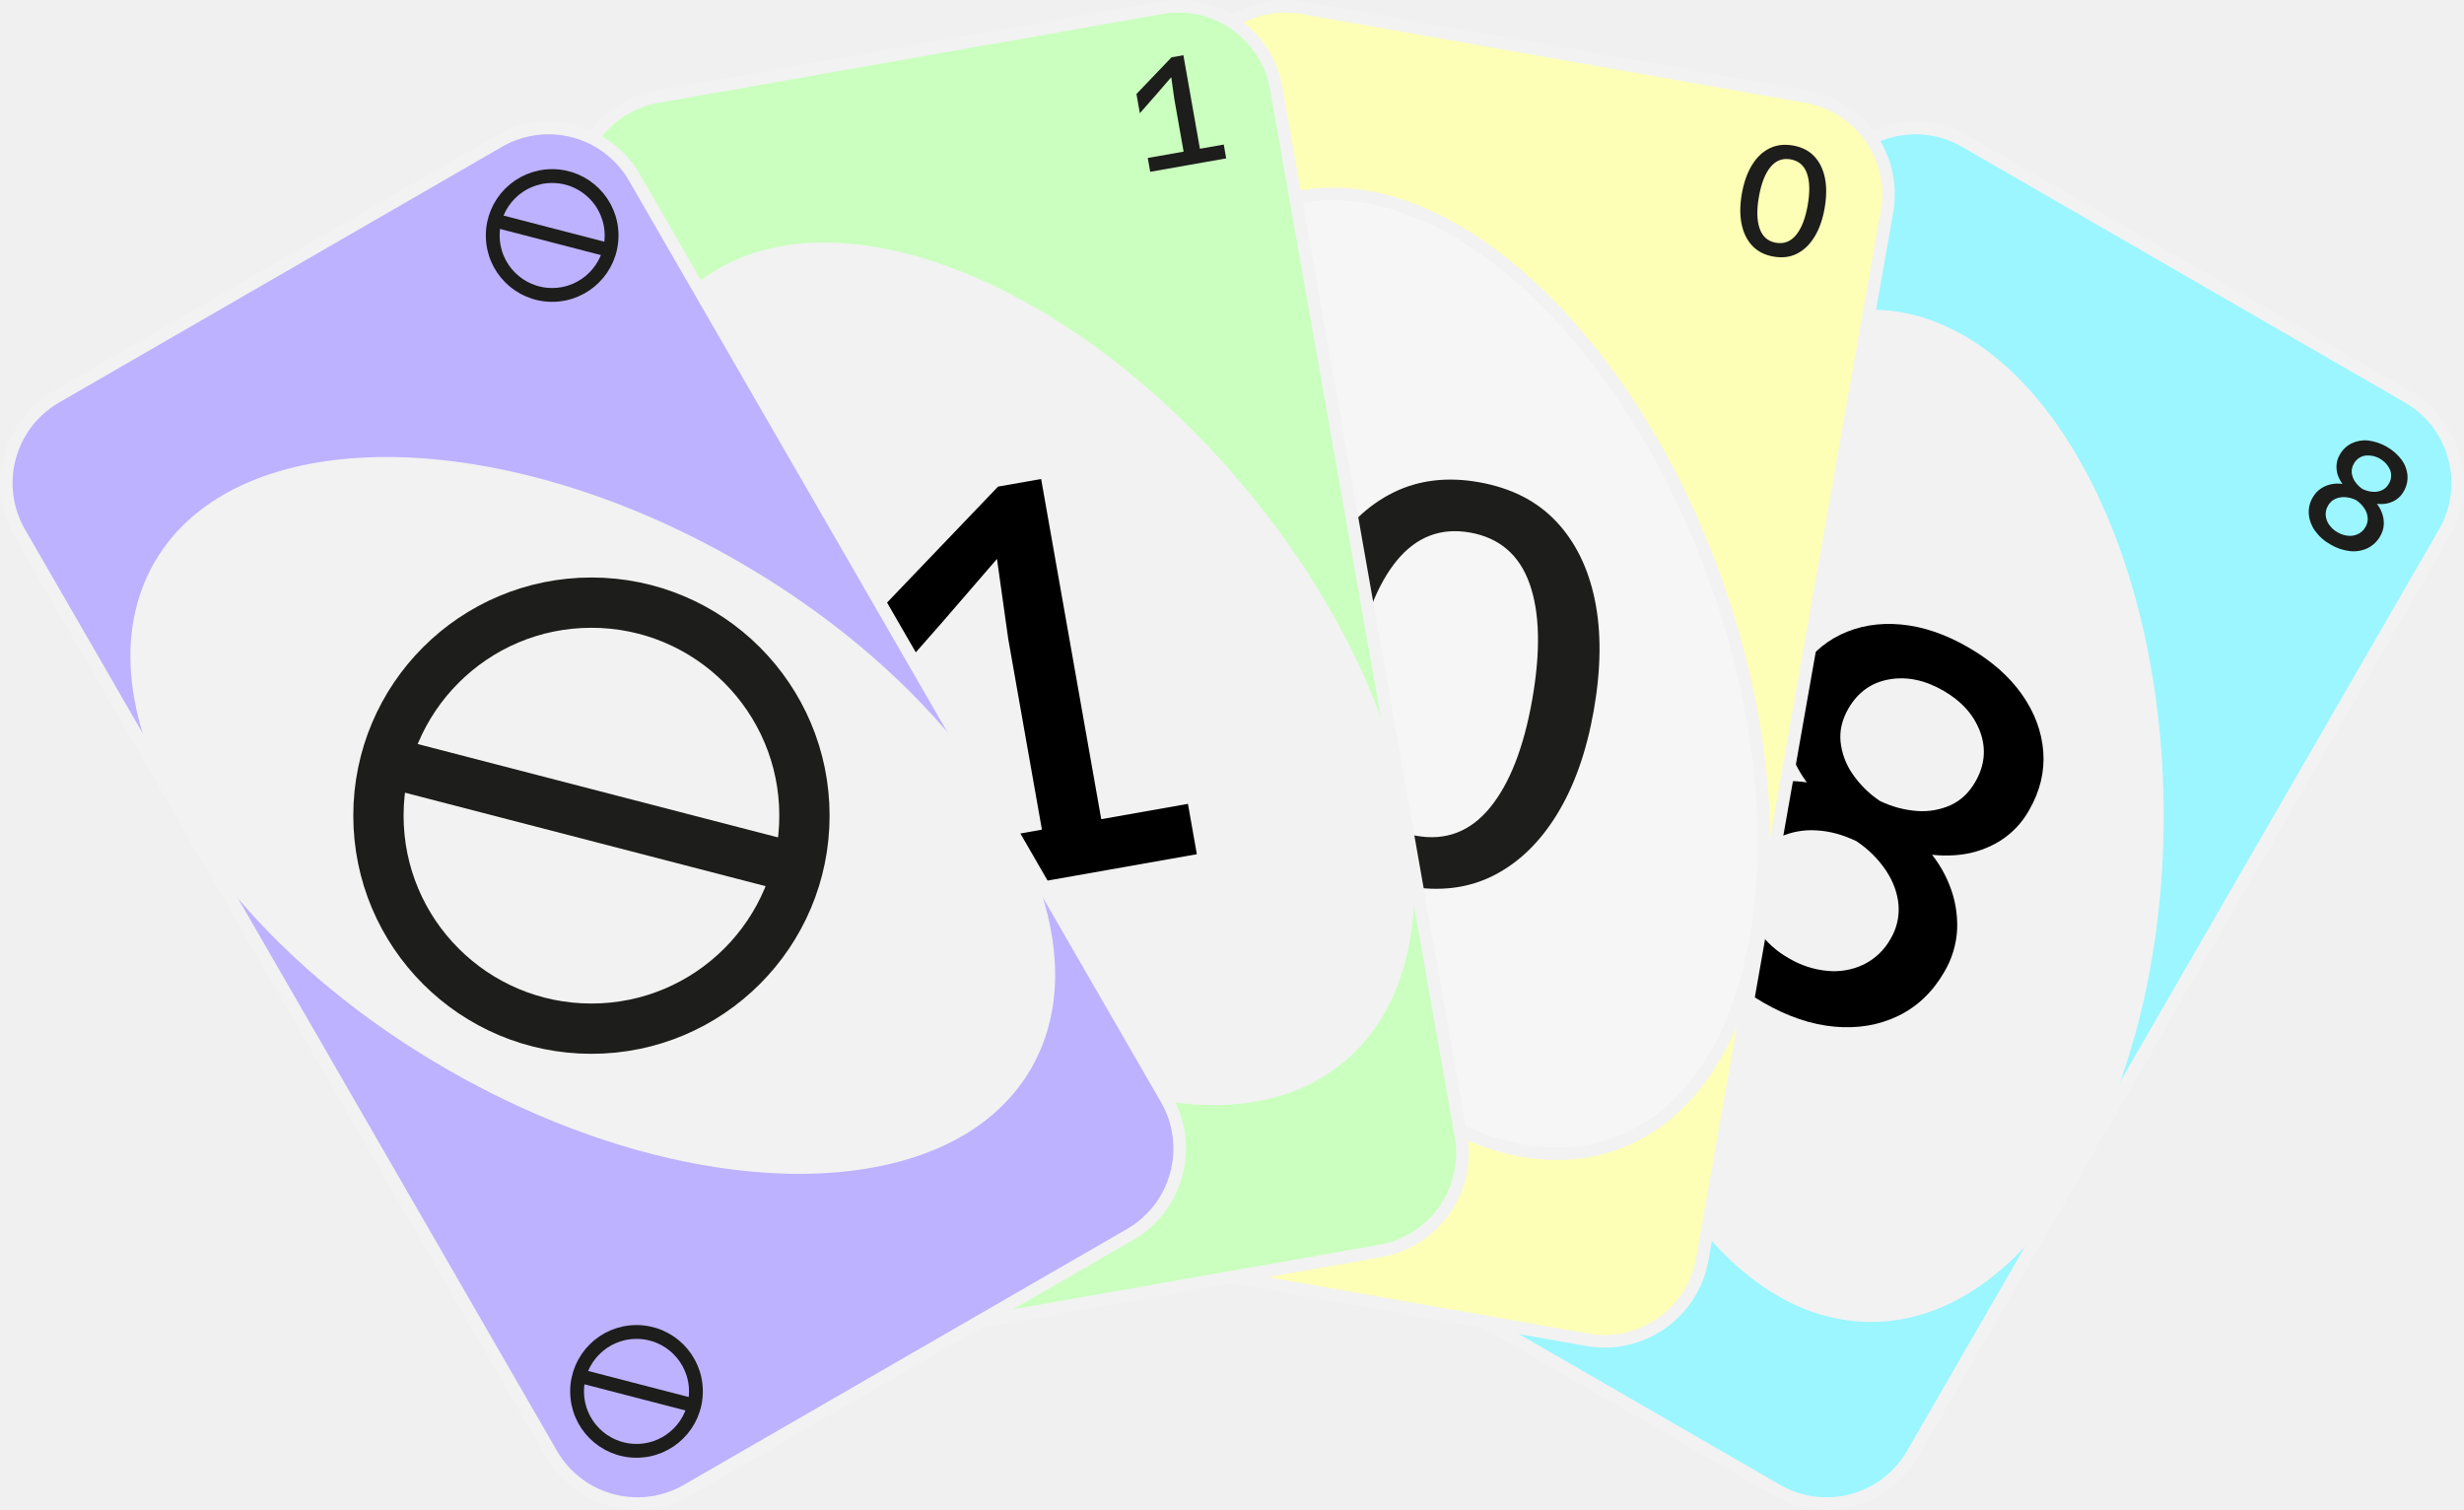
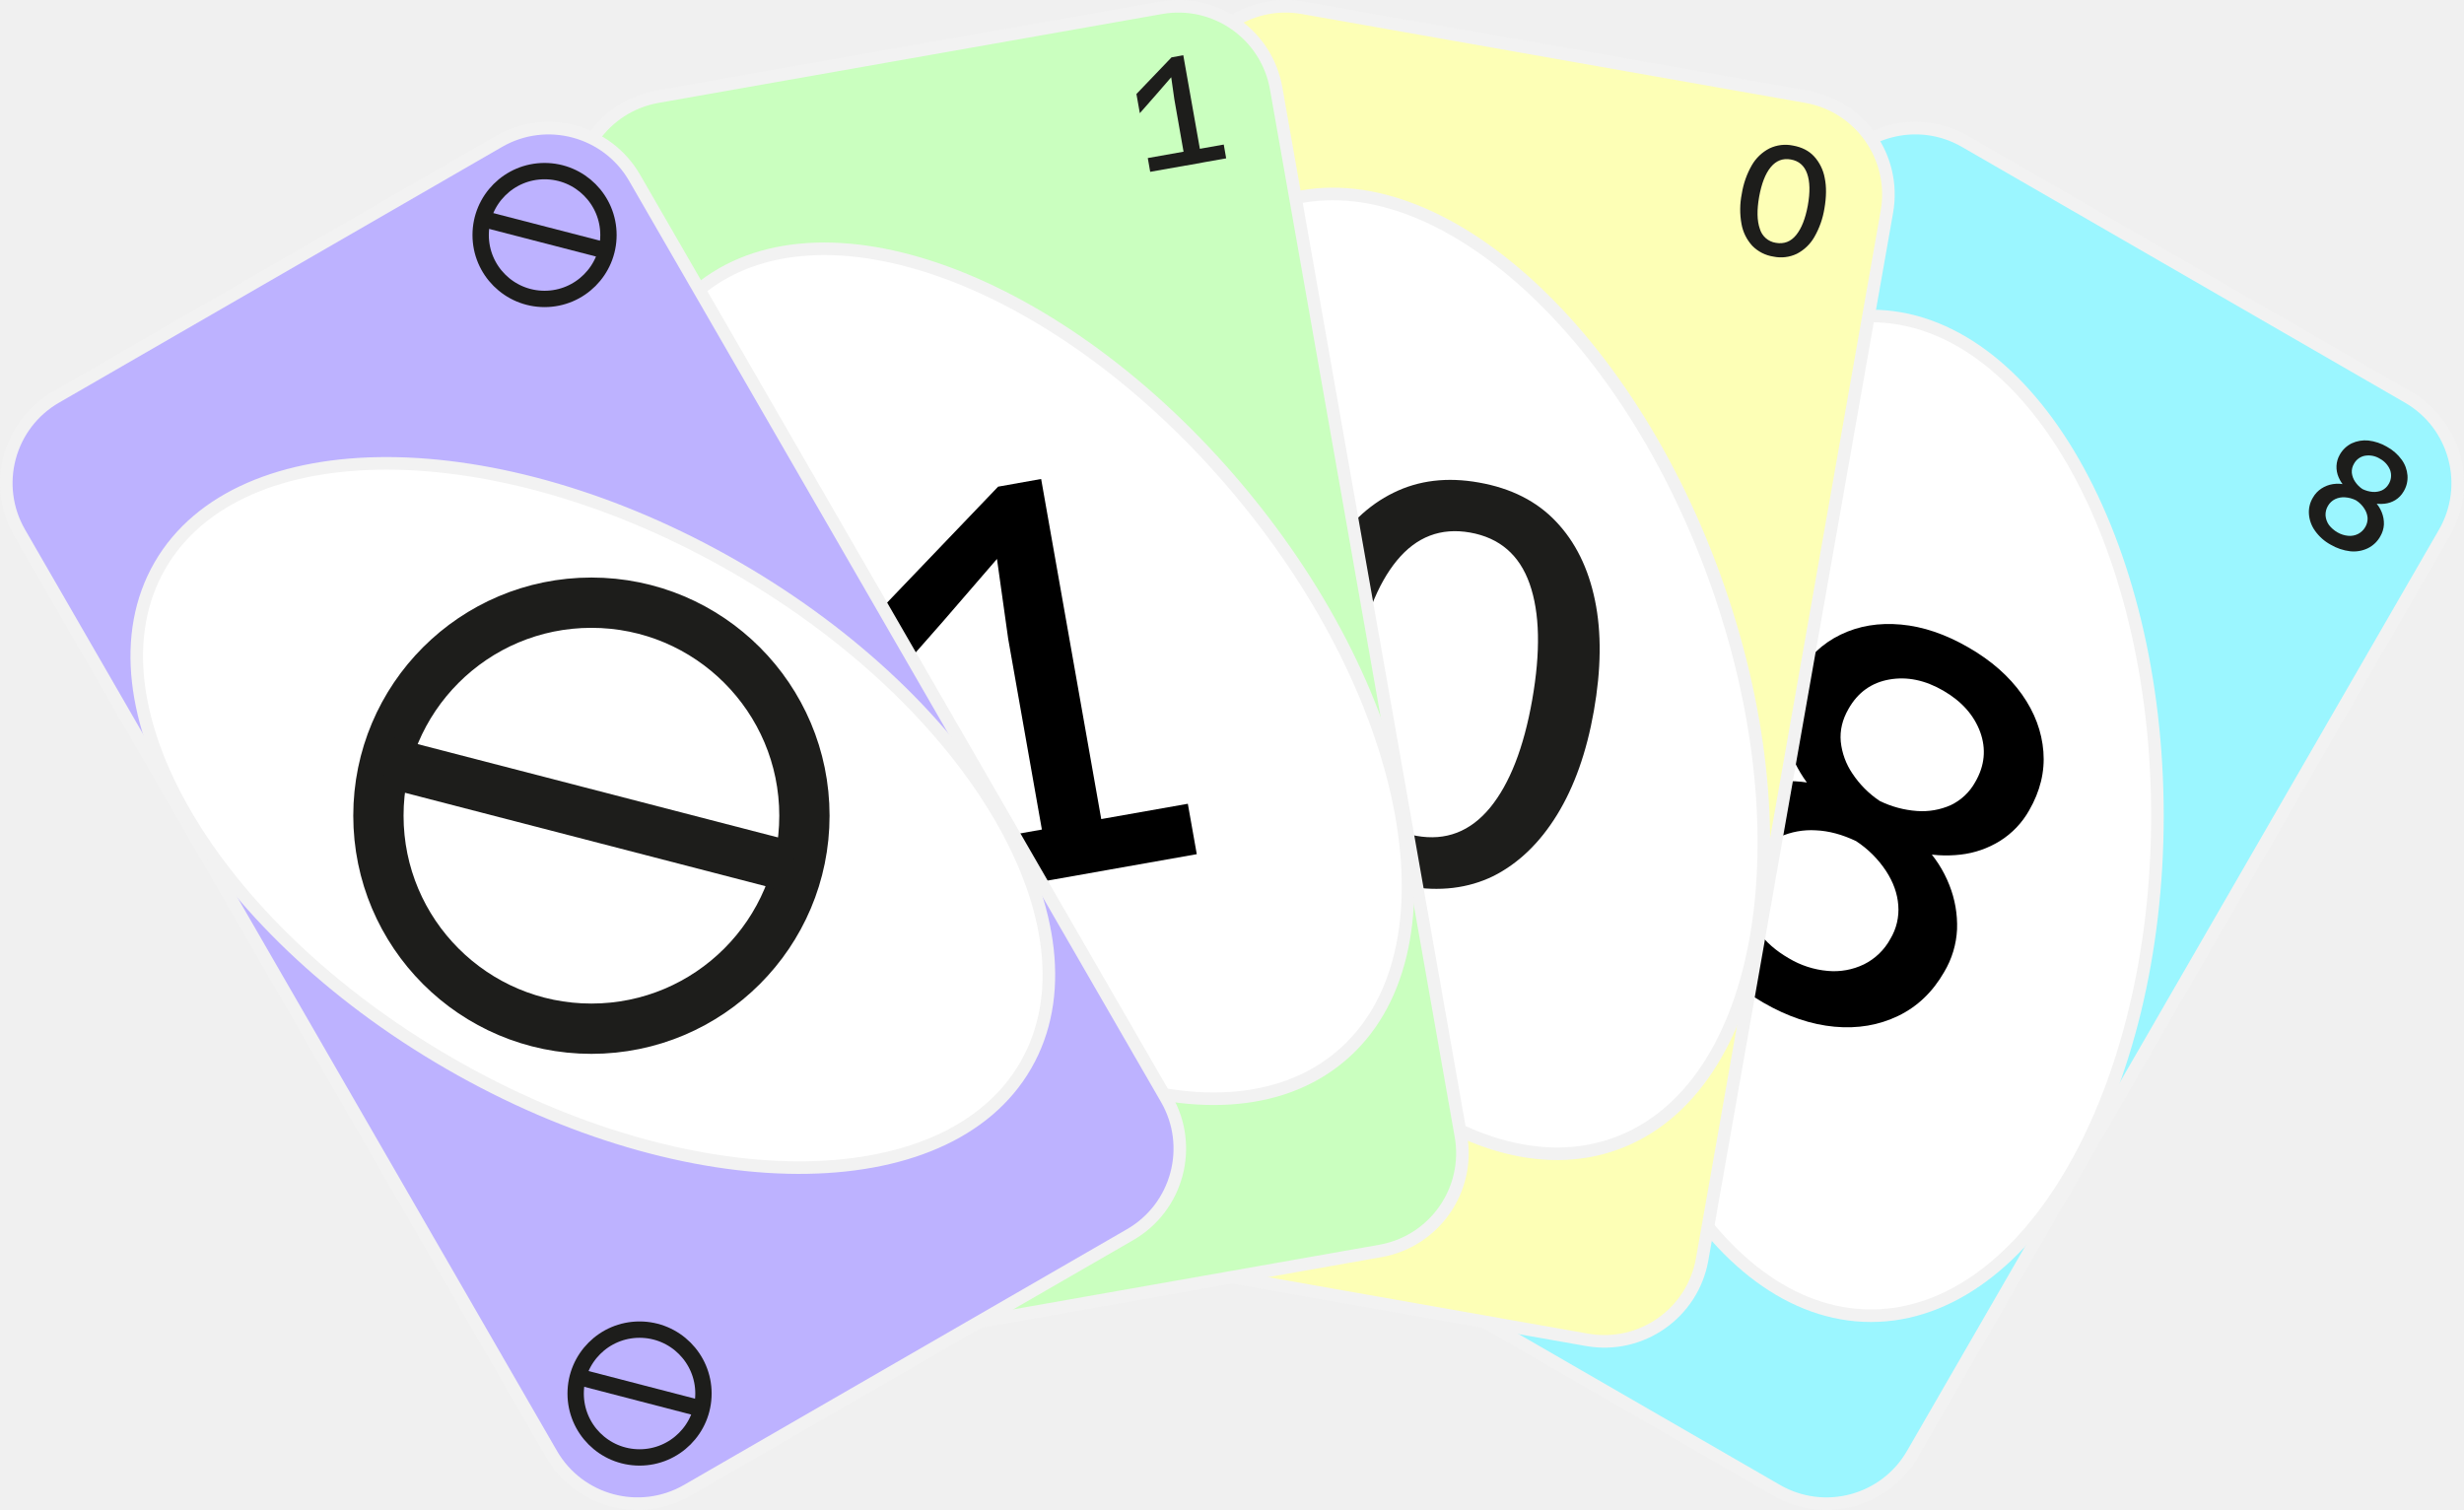
- <svg xmlns="http://www.w3.org/2000/svg" viewBox="0 0 1960 1200.989">
+ <svg xmlns="http://www.w3.org/2000/svg" id="Ebene_1" data-name="Ebene 1" viewBox="0 0 1960 1201.058">
  <defs>
-     <style>
-             .cls-1{fill:#9bf6ff;}.cls-1,.cls-10,.cls-2,.cls-5,.cls-6,.cls-7,.cls-8,.cls-9{stroke:#f2f2f2;}.cls-1,.cls-9{stroke-miterlimit:10;stroke-width:10px;}.cls-10,.cls-2,.cls-8{fill:#f2f2f2;}.cls-11,.cls-12,.cls-2{stroke-miterlimit:10;}.cls-2{stroke-width:10px;}.cls-3{isolation:isolate;}.cls-4{fill:#1d1d1b;}.cls-5{fill:#fdffb6;}.cls-5,.cls-7{stroke-miterlimit:10;stroke-width:10px;}.cls-6{fill:#f6f6f6;stroke-miterlimit:10;stroke-width:10px;}.cls-7{fill:#caffbf;}.cls-8{stroke-miterlimit:10;stroke-width:10px;}.cls-9{fill:#bdb2ff;}.cls-10{stroke-miterlimit:10;stroke-width:10px;}.cls-11,.cls-12{fill:none;stroke:#1d1d1b;}.cls-11{stroke-width:11px;}.cls-12{stroke-width:40px;}
-         </style>
+     <style>.cls-1{fill:#9bf6ff;}.cls-1,.cls-2,.cls-4,.cls-5,.cls-6,.cls-7,.cls-8,.cls-9{stroke:#f2f2f2;}.cls-1,.cls-10,.cls-11,.cls-2,.cls-4,.cls-6,.cls-8{stroke-miterlimit:10;}.cls-1,.cls-2,.cls-4,.cls-6,.cls-8{stroke-width:10px;}.cls-2,.cls-5,.cls-7,.cls-9{fill:#fff;}.cls-3{fill:#1d1d1b;}.cls-4{fill:#fdffb6;}.cls-5{stroke-miterlimit:10;stroke-width:10px;}.cls-6{fill:#caffbf;}.cls-7{stroke-miterlimit:10;stroke-width:10px;}.cls-8{fill:#bdb2ff;}.cls-9{stroke-miterlimit:10;stroke-width:10px;}.cls-10,.cls-11{fill:none;stroke:#1d1d1b;}.cls-10{stroke-width:13px;}.cls-11{stroke-width:40px;}</style>
  </defs>
  <g id="Blau">
-     <rect class="cls-1" x="1006.775" y="765.269" width="1004.063" height="564.786" rx="78.945" transform="translate(-173.3981 1431.737) rotate(-60)" />
-     <ellipse class="cls-2" cx="1488.307" cy="648.903" rx="227.819" ry="397.613" />
-     <g class="cls-3">
-       <path class="cls-4" d="M1874.303,831.853a37.378,37.378,0,0,1-12.343-10.928,26.601,26.601,0,0,1-4.911-13.237,22.535,22.535,0,0,1,3.134-13.256,20.886,20.886,0,0,1,6.782-7.275,23.63,23.63,0,0,1,9.17-3.457,25.407,25.407,0,0,1,10.432.569l22.812,13.171a26.16,26.16,0,0,1,5.657,8.718,23.568,23.568,0,0,1,1.675,9.649,20.252,20.252,0,0,1-2.815,9.35,23.252,23.252,0,0,1-10.069,9.61,26.005,26.005,0,0,1-13.919,2.365A37.993,37.993,0,0,1,1874.303,831.853Zm5.59-9.684a20.125,20.125,0,0,0,8.519,2.764,14.906,14.906,0,0,0,7.936-1.443,13.568,13.568,0,0,0,5.788-5.554,12.535,12.535,0,0,0,1.752-7.383,15.966,15.966,0,0,0-2.694-7.509,23.299,23.299,0,0,0-6.515-6.486,22.781,22.781,0,0,0-8.82-2.367,16.603,16.603,0,0,0-7.85,1.422,12.497,12.497,0,0,0-5.635,5.285,13.272,13.272,0,0,0-1.884,7.736,15.093,15.093,0,0,0,2.749,7.54A20.13,20.13,0,0,0,1879.893,822.169Zm6.263-35.697a27.461,27.461,0,0,1-5.412-8.146,20.823,20.823,0,0,1-1.687-9.008,19.047,19.047,0,0,1,2.652-8.942,21.751,21.751,0,0,1,9.503-9.006,24.692,24.692,0,0,1,13.188-2.214,39.893,39.893,0,0,1,26.471,15.282,24.711,24.711,0,0,1,4.675,12.528,21.955,21.955,0,0,1-3.109,12.84,18.705,18.705,0,0,1-6.387,6.715,21.089,21.089,0,0,1-8.613,2.989,27.521,27.521,0,0,1-9.761-.613Zm13.618,1.263a22.191,22.191,0,0,0,8.189,2.217,15.135,15.135,0,0,0,7.341-1.286,11.934,11.934,0,0,0,5.371-5.076,12.396,12.396,0,0,0,1.073-10.931,19.323,19.323,0,0,0-19.906-11.493,12.389,12.389,0,0,0-8.928,6.395,11.914,11.914,0,0,0-1.712,7.19,15.13,15.13,0,0,0,2.557,7.001A22.171,22.171,0,0,0,1899.774,787.735Z" transform="translate(-20.49989 -398.7588)" />
-     </g>
-     <g class="cls-3">
-       <path class="cls-4" d="M1118.549,1328.377a33.994,33.994,0,0,1-11.221-9.936,24.184,24.184,0,0,1-4.465-12.034,20.483,20.483,0,0,1,2.849-12.051,18.998,18.998,0,0,1,6.165-6.613,21.468,21.468,0,0,1,8.337-3.143,23.084,23.084,0,0,1,9.482.517l20.739,11.974a23.758,23.758,0,0,1,5.142,7.926,21.424,21.424,0,0,1,1.523,8.77,18.382,18.382,0,0,1-2.56,8.499,21.132,21.132,0,0,1-9.152,8.738,23.635,23.635,0,0,1-12.654,2.15A34.544,34.544,0,0,1,1118.549,1328.377Zm5.083-8.805a18.303,18.303,0,0,0,7.743,2.515,13.572,13.572,0,0,0,7.215-1.314,12.321,12.321,0,0,0,5.262-5.049,11.409,11.409,0,0,0,1.593-6.711,14.521,14.521,0,0,0-2.45-6.827,21.185,21.185,0,0,0-5.921-5.896,20.7,20.7,0,0,0-8.018-2.152,15.101,15.101,0,0,0-7.137,1.293,11.352,11.352,0,0,0-5.122,4.804,12.064,12.064,0,0,0-1.713,7.033,13.71,13.71,0,0,0,2.5,6.855A18.282,18.282,0,0,0,1123.632,1319.572Zm5.692-32.452a25.022,25.022,0,0,1-4.92-7.405,18.959,18.959,0,0,1-1.533-8.189,17.313,17.313,0,0,1,2.411-8.129,19.774,19.774,0,0,1,8.639-8.187,22.461,22.461,0,0,1,11.988-2.013,36.267,36.267,0,0,1,24.064,13.895,22.461,22.461,0,0,1,4.251,11.388,19.963,19.963,0,0,1-2.826,11.672,17,17,0,0,1-5.807,6.105,19.158,19.158,0,0,1-7.831,2.717,25.003,25.003,0,0,1-8.873-.557Zm12.381,1.148a20.162,20.162,0,0,0,7.444,2.015,13.778,13.778,0,0,0,6.676-1.168,10.851,10.851,0,0,0,4.88-4.615,11.272,11.272,0,0,0,.977-9.937,17.567,17.567,0,0,0-18.097-10.449,11.268,11.268,0,0,0-8.118,5.813,10.851,10.851,0,0,0-1.556,6.536,13.762,13.762,0,0,0,2.325,6.365A20.171,20.171,0,0,0,1141.705,1288.269Z" transform="translate(-20.49989 -398.7588)" />
-     </g>
-     <g class="cls-3">
-       <path d="M1423.116,1196.203q-28.963-16.722-44.883-39.738-15.936-23.019-17.859-48.137-1.938-25.109,11.395-48.202a75.931,75.931,0,0,1,24.664-26.456,85.948,85.948,0,0,1,33.346-12.573,92.413,92.413,0,0,1,37.932,2.075l82.954,47.893a95.119,95.119,0,0,1,20.568,31.7,85.645,85.645,0,0,1,6.092,35.082,73.571,73.571,0,0,1-10.24,34.002q-13.782,23.872-36.612,34.948-22.829,11.078-50.617,8.602Q1452.068,1212.914,1423.116,1196.203Zm20.332-35.217a73.158,73.158,0,0,0,30.975,10.058,54.223,54.223,0,0,0,28.857-5.252,49.312,49.312,0,0,0,21.049-20.193,45.623,45.623,0,0,0,6.369-26.845q-1.09-13.934-9.798-27.308a84.721,84.721,0,0,0-23.686-23.588q-16.335-7.865-32.075-8.605a60.349,60.349,0,0,0-28.549,5.168q-12.804,5.912-20.485,19.216-7.913,13.702-6.851,28.131a54.85,54.85,0,0,0,9.994,27.422A73.14,73.14,0,0,0,1443.449,1160.986Zm22.77-129.806a100.004,100.004,0,0,1-19.679-29.623,75.816,75.816,0,0,1-6.131-32.756,69.266,69.266,0,0,1,9.643-32.519q12.876-22.301,34.557-32.742,21.677-10.438,47.953-8.054,26.269,2.388,53.665,18.201,27.384,15.81,42.594,37.374,15.196,21.565,17.003,45.555,1.794,24.001-11.305,46.69a68.011,68.011,0,0,1-23.227,24.416,76.716,76.716,0,0,1-31.32,10.873,100.162,100.162,0,0,1-35.493-2.232Zm49.522,4.591a80.625,80.625,0,0,0,29.778,8.063,55.066,55.066,0,0,0,26.697-4.672q12.071-5.553,19.53-18.465,11.293-19.561,3.903-39.745-7.4-20.182-29.305-32.831-21.917-12.655-43.085-8.963-21.183,3.692-32.469,23.253-7.456,12.913-6.226,26.145a54.957,54.957,0,0,0,9.304,25.457A80.539,80.539,0,0,0,1515.741,1035.771Z" transform="translate(-20.49989 -398.7588)" />
-     </g>
+     <path class="cls-1" d="M1583.583,511.22,1936.008,714.656a78.998,78.998,0,0,1,28.917,107.874l-423.136,732.751a78.998,78.998,0,0,1-107.874,28.917l-352.425-203.435a78.998,78.998,0,0,1-28.917-107.874l423.136-732.751A78.952,78.952,0,0,1,1583.549,511.201Z" transform="translate(-20.50457 -398.7189)" />
+     <ellipse class="cls-2" cx="1488.301" cy="648.933" rx="227.834" ry="397.608" />
+     <path class="cls-3" d="M1874.334,831.905a36.55,36.55,0,0,1-12.312-10.957,25.944,25.944,0,0,1-4.857-13.216,22.117,22.117,0,0,1,3.163-13.216,20.915,20.915,0,0,1,6.777-7.229,23.066,23.066,0,0,1,9.149-3.502,24.996,24.996,0,0,1,10.392.565l22.817,13.216a26.81,26.81,0,0,1,5.648,8.698,23.981,23.981,0,0,1,1.694,9.601,20.524,20.524,0,0,1-2.824,9.375,22.853,22.853,0,0,1-10.053,9.601,25.926,25.926,0,0,1-13.894,2.372A39.875,39.875,0,0,1,1874.334,831.905Zm5.535-9.714a20.647,20.647,0,0,0,8.472,2.711,14.408,14.408,0,0,0,7.907-1.468,14.257,14.257,0,0,0,5.761-5.535,13.384,13.384,0,0,0,1.807-7.342,15.77,15.77,0,0,0-2.711-7.455,20.999,20.999,0,0,0-6.552-6.439,22.384,22.384,0,0,0-8.811-2.372,15.799,15.799,0,0,0-7.794,1.468,13.369,13.369,0,0,0-5.648,5.309,13.664,13.664,0,0,0-1.92,7.681,15.033,15.033,0,0,0,2.711,7.568A22.969,22.969,0,0,0,1879.869,822.19Zm6.326-35.694a26.967,26.967,0,0,1-5.422-8.133,20.767,20.767,0,0,1-1.694-9.037,19.818,19.818,0,0,1,2.598-8.924,22.127,22.127,0,0,1,9.488-9.037,25.613,25.613,0,0,1,13.216-2.259,37.642,37.642,0,0,1,14.797,4.97,35.11,35.11,0,0,1,11.748,10.279,24.391,24.391,0,0,1,4.631,12.538,21.469,21.469,0,0,1-3.163,12.877,19.192,19.192,0,0,1-6.438,6.664,20.453,20.453,0,0,1-8.585,2.937,28.357,28.357,0,0,1-9.714-.565Zm13.555,1.242a23.248,23.248,0,0,0,8.133,2.259,15.758,15.758,0,0,0,7.342-1.242,12.31,12.31,0,0,0,5.422-5.083,12.978,12.978,0,0,0,1.13-10.957,17.618,17.618,0,0,0-8.02-9.037,17.05,17.05,0,0,0-11.86-2.485,12.378,12.378,0,0,0-8.924,6.439,12.027,12.027,0,0,0-1.694,7.229,15.654,15.654,0,0,0,2.598,7.003A20.743,20.743,0,0,0,1899.749,787.739Z" transform="translate(-20.50457 -398.7189)" />
+     <path class="cls-3" d="M1118.539,1328.35a33.347,33.347,0,0,1-11.183-9.94,23.751,23.751,0,0,1-4.518-12.086,21.029,21.029,0,0,1,2.824-12.086,19.598,19.598,0,0,1,6.213-6.664,23.347,23.347,0,0,1,8.359-3.163,22.719,22.719,0,0,1,9.488.565l20.784,11.973a25.943,25.943,0,0,1,5.196,7.907,20.135,20.135,0,0,1,1.468,8.811,19.464,19.464,0,0,1-2.598,8.472,20.571,20.571,0,0,1-9.149,8.698,23.69,23.69,0,0,1-12.651,2.146A31.476,31.476,0,0,1,1118.539,1328.35Zm5.083-8.811a18.528,18.528,0,0,0,7.794,2.485,13.191,13.191,0,0,0,7.229-1.355,12.108,12.108,0,0,0,5.309-5.083,11.016,11.016,0,0,0,1.581-6.664,14.185,14.185,0,0,0-2.485-6.777,20.762,20.762,0,0,0-5.874-5.874,19.811,19.811,0,0,0-8.02-2.146,16.311,16.311,0,0,0-7.116,1.242,11.101,11.101,0,0,0-5.083,4.857,11.354,11.354,0,0,0-1.694,7.003,14.586,14.586,0,0,0,2.485,6.89A17.066,17.066,0,0,0,1123.622,1319.54Zm5.648-32.419a24.604,24.604,0,0,1-4.97-7.455,20.452,20.452,0,0,1-1.581-8.133,17.785,17.785,0,0,1,2.372-8.133,19.209,19.209,0,0,1,8.585-8.133,23.393,23.393,0,0,1,11.973-2.033,34.45,34.45,0,0,1,13.442,4.518,32.062,32.062,0,0,1,10.618,9.375,23.244,23.244,0,0,1,4.292,11.409,19.81,19.81,0,0,1-2.824,11.635,16.644,16.644,0,0,1-5.761,6.1,18.904,18.904,0,0,1-7.794,2.711,26.988,26.988,0,0,1-8.924-.565Zm12.425,1.13a18.457,18.457,0,0,0,7.455,2.033,14.32,14.32,0,0,0,6.664-1.13,10.652,10.652,0,0,0,4.857-4.631,11.129,11.129,0,0,0,1.017-9.94,16.101,16.101,0,0,0-7.342-8.246,15.707,15.707,0,0,0-10.731-2.259,11.479,11.479,0,0,0-8.133,5.761,10.681,10.681,0,0,0-1.581,6.552,13.588,13.588,0,0,0,2.372,6.326A20.969,20.969,0,0,0,1141.695,1288.25Z" transform="translate(-20.50457 -398.7189)" />
+     <path d="M1423.071,1196.191q-28.973-16.774-44.844-39.761c-10.618-15.362-16.605-31.402-17.847-48.12-1.242-16.718,2.485-32.757,11.409-48.233a76.103,76.103,0,0,1,24.625-26.432,85.027,85.027,0,0,1,33.322-12.538,94.495,94.495,0,0,1,37.953,2.033l82.91,47.894a94.14,94.14,0,0,1,20.558,31.741,87.1,87.1,0,0,1,6.1,35.13,72.944,72.944,0,0,1-10.279,34q-13.724,23.891-36.598,34.904c-15.249,7.342-32.08,10.279-50.605,8.585C1461.363,1213.699,1442.387,1207.373,1423.071,1196.191Zm20.332-35.242a72.339,72.339,0,0,0,30.95,10.053,54.617,54.617,0,0,0,28.804-5.196,48.296,48.296,0,0,0,21.01-20.219,44.997,44.997,0,0,0,6.326-26.884c-.678-9.262-3.953-18.412-9.827-27.336a82.828,82.828,0,0,0-23.721-23.608c-10.844-5.196-21.575-8.133-32.08-8.585a60.95,60.95,0,0,0-28.578,5.196,45.262,45.262,0,0,0-20.445,19.203,48.28,48.28,0,0,0-6.89,28.126,55.645,55.645,0,0,0,9.94,27.449C1424.765,1147.845,1433.237,1155.074,1443.403,1160.948Zm22.817-129.787a100.915,100.915,0,0,1-19.655-29.595,74.805,74.805,0,0,1-6.1-32.757,70.334,70.334,0,0,1,9.601-32.532c8.585-14.91,20.106-25.754,34.565-32.757,14.459-7.003,30.385-9.601,48.007-8.02q26.262,2.372,53.655,18.186c18.299,10.505,32.419,23.043,42.585,37.389,10.166,14.346,15.814,29.595,17.056,45.522,1.242,16.04-2.598,31.515-11.296,46.651a68.074,68.074,0,0,1-23.269,24.399,75.543,75.543,0,0,1-31.289,10.844,100.202,100.202,0,0,1-35.468-2.259Zm49.475,4.631a80.585,80.585,0,0,0,29.821,8.02,56.153,56.153,0,0,0,26.658-4.631,43.722,43.722,0,0,0,19.542-18.412c7.568-12.99,8.811-26.319,3.953-39.761-4.97-13.442-14.684-24.399-29.256-32.87s-28.917-11.409-43.037-8.924c-14.12,2.485-24.963,10.166-32.419,23.269-4.97,8.585-7.003,17.282-6.213,26.093a55.285,55.285,0,0,0,9.262,25.415A77.968,77.968,0,0,0,1515.696,1035.792Z" transform="translate(-20.50457 -398.7189)" />
  </g>
  <g id="Gelb">
-     <path class="cls-5" d="M746.849,652.312H1593.023a78.945,78.945,0,0,1,78.945,78.945v406.896a78.945,78.945,0,0,1-78.945,78.945H746.849a78.945,78.945,0,0,1-78.945-78.945V731.257a78.945,78.945,0,0,1,78.945-78.945Z" transform="translate(25.7741 1525.798) rotate(-80)" />
-     <ellipse class="cls-6" cx="1169.936" cy="934.705" rx="227.819" ry="397.613" transform="translate(-269.632 57.75233) rotate(-20)" />
-     <g class="cls-3">
-       <path class="cls-4" d="M1431.162,602.842q-10.401-1.837-16.78-8.579-6.377-6.741-8.534-17.406-2.154-10.663.203-24,2.399-13.581,8.066-22.801,5.665-9.22,13.959-13.307t18.693-2.25q10.52,1.86,16.851,8.529,6.327,6.672,8.507,17.212,2.174,10.542-.247,24.245-2.376,13.462-8.044,22.68-5.666,9.218-13.908,13.377Q1441.685,604.702,1431.162,602.842Zm1.946-11.012q9.666,1.708,16.107-6.176,6.437-7.881,9.206-23.546,2.81-15.904-.563-25.398-3.369-9.491-13.036-11.199-9.544-1.686-15.962,6.076-6.42,7.762-9.226,23.668-2.77,15.665.58,25.275Q1423.561,590.146,1433.108,591.83Z" transform="translate(-20.49989 -398.7588)" />
-     </g>
-     <g class="cls-3">
-       <path class="cls-4" d="M899.107,1331.963a26.723,26.723,0,0,1-15.258-7.801,31.507,31.507,0,0,1-7.76-15.827,58.663,58.663,0,0,1,.184-21.825q2.182-12.35,7.333-20.734a31.18,31.18,0,0,1,12.693-12.099,26.945,26.945,0,0,1,16.998-2.045q9.567,1.689,15.324,7.755a31.402,31.402,0,0,1,7.734,15.651q1.977,9.587-.223,22.046-2.163,12.241-7.315,20.622a31.747,31.747,0,0,1-12.647,12.165Q908.675,1333.655,899.107,1331.963Zm1.768-10.014q8.789,1.552,14.646-5.616,5.852-7.168,8.373-21.411,2.555-14.462-.511-23.094-3.064-8.631-11.854-10.183-8.679-1.532-14.515,5.524-5.838,7.059-8.391,21.523-2.517,14.243.528,22.983Q892.196,1320.417,900.875,1321.95Z" transform="translate(-20.49989 -398.7588)" />
-     </g>
-     <g class="cls-3">
-       <path class="cls-4" d="M1140.12,1103.632q-37.832-6.683-61.033-31.206-23.206-24.514-31.038-63.309-7.843-38.785.735-87.297,8.727-49.401,29.337-82.934,20.605-33.533,50.771-48.398,30.164-14.862,67.992-8.183,38.272,6.761,61.296,31.022,23.013,24.265,30.934,62.602,7.909,38.345-.894,88.188-8.649,48.963-29.257,82.488-20.619,33.531-50.588,48.66Q1178.39,1110.397,1140.12,1103.632Zm7.075-40.055q35.153,6.208,58.582-22.466,23.417-28.67,33.487-85.642,10.219-57.85-2.039-92.378-12.263-34.521-47.418-40.731-34.713-6.134-58.059,22.098-23.347,28.23-33.565,86.088-10.065,56.973,2.117,91.932Q1112.477,1057.447,1147.195,1063.578Z" transform="translate(-20.49989 -398.7588)" />
-     </g>
+     <path class="cls-4" d="M1056.752,404.928l400.658,70.711a79.01,79.01,0,0,1,64.046,91.495l-146.957,833.283a79.01,79.01,0,0,1-91.495,64.046l-400.658-70.711a79.01,79.01,0,0,1-64.047-91.495l146.957-833.283A79.011,79.011,0,0,1,1056.752,404.928Z" transform="translate(-20.50457 -398.7189)" />
+     <ellipse class="cls-5" cx="1169.92" cy="934.73" rx="227.834" ry="397.608" transform="translate(-269.636 57.75782) rotate(-19.99877)" />
+     <path class="cls-3" d="M1431.204,602.828a29.771,29.771,0,0,1-16.831-8.585,34.698,34.698,0,0,1-8.585-17.395,63.404,63.404,0,0,1,.226-23.947,66.165,66.165,0,0,1,8.02-22.817,34.315,34.315,0,0,1,14.007-13.329,29.475,29.475,0,0,1,18.638-2.259c7.003,1.242,12.651,4.066,16.831,8.585a34.731,34.731,0,0,1,8.472,17.169c1.468,7.003,1.355,15.136-.226,24.286a66.378,66.378,0,0,1-8.02,22.704,34.068,34.068,0,0,1-13.894,13.329A29.271,29.271,0,0,1,1431.204,602.828Zm1.92-10.957c6.438,1.13,11.86-.904,16.153-6.213s7.342-13.103,9.262-23.495c1.92-10.618,1.694-19.09-.565-25.415s-6.552-10.053-12.99-11.183q-9.488-1.694-15.927,6.1c-4.292,5.196-7.342,13.103-9.262,23.721-1.807,10.392-1.694,18.864.565,25.302A15.678,15.678,0,0,0,1433.124,591.871Z" transform="translate(-20.50457 -398.7189)" />
+     <path class="cls-3" d="M899.064,1331.965a26.763,26.763,0,0,1-15.249-7.794,32.167,32.167,0,0,1-7.794-15.814,56.794,56.794,0,0,1,.226-21.801,60.8,60.8,0,0,1,7.342-20.784,31.511,31.511,0,0,1,12.651-12.086,26.746,26.746,0,0,1,16.944-2.033,27.088,27.088,0,0,1,15.362,7.794,30.746,30.746,0,0,1,7.681,15.701c1.355,6.438,1.242,13.781-.226,22.027-1.468,8.133-3.841,15.023-7.342,20.671a32.613,32.613,0,0,1-12.651,12.199C911.151,1332.416,905.503,1333.094,899.064,1331.965Zm1.807-10.053c5.874,1.017,10.731-.791,14.684-5.648,3.953-4.744,6.664-11.86,8.359-21.462s1.581-17.395-.565-23.043a14.475,14.475,0,0,0-11.86-10.166,14.305,14.305,0,0,0-14.458,5.535c-3.841,4.744-6.664,11.86-8.359,21.575-1.694,9.488-1.468,17.169.565,22.93C891.157,1317.506,895.111,1320.895,900.871,1321.912Z" transform="translate(-20.50457 -398.7189)" />
+     <path class="cls-3" d="M1140.114,1103.679c-25.189-4.405-45.522-14.91-60.997-31.176q-23.213-24.568-31.063-63.256-7.794-38.801.791-87.316c5.874-32.983,15.588-60.545,29.369-82.91,13.781-22.365,30.611-38.518,50.718-48.346q30.16-14.91,68-8.133c25.528,4.518,45.973,14.797,61.336,31.063q23.043,24.229,30.95,62.578c5.309,25.528,4.97,55.01-.904,88.219q-8.641,48.967-29.256,82.458-20.671,33.548-50.605,48.684C1188.347,1105.373,1165.642,1108.084,1140.114,1103.679Zm7.116-40.1c23.382,4.179,42.924-3.389,58.625-22.478q23.382-28.635,33.435-85.621,10.166-57.777-2.033-92.399-12.199-34.565-47.442-40.777-34.734-6.1-58.06,22.14-23.382,28.296-33.548,86.073c-6.664,37.953-5.987,68.678,2.146,91.947C1108.373,1045.845,1124.074,1059.513,1147.23,1063.579Z" transform="translate(-20.50457 -398.7189)" />
  </g>
  <g id="Grün">
-     <path class="cls-7" d="M627.616,432.673h406.896a78.945,78.945,0,0,1,78.945,78.945v846.174a78.945,78.945,0,0,1-78.945,78.945H627.616a78.945,78.945,0,0,1-78.945-78.945V511.617A78.945,78.945,0,0,1,627.616,432.673Z" transform="translate(-170.1839 -240.2457) rotate(-10)" />
-     <ellipse class="cls-8" cx="831.064" cy="934.705" rx="227.819" ry="397.613" transform="translate(-426.8844 354.1182) rotate(-40)" />
-     <g class="cls-3">
-       <path class="cls-4" d="M963.95,530.383l-9.316-52.737-2.459-17.483-11.837,13.699-13.133,14.938-2.701-15.296L952.41,444.35l9.422-1.665L976.919,528.092Zm-28.51,5.036-1.946-11.012,60.445-10.677,1.945,11.012Z" transform="translate(-20.49989 -398.7588)" />
-     </g>
-     <g class="cls-3">
-       <path class="cls-4" d="M711.385,1399.332l-8.472-47.954-2.234-15.898-10.765,12.456-11.942,13.584-2.457-13.908,25.377-26.512,8.567-1.513,13.719,77.661Zm-25.924,4.579-1.769-10.013,54.964-9.709,1.768,10.013Z" transform="translate(-20.49989 -398.7588)" />
-     </g>
-     <g class="cls-3">
-       <path d="M856.38,1098.738,822.495,906.92l-8.938-63.59-43.057,49.829-47.77,54.332-9.827-55.631L814.411,785.814l34.269-6.054L903.557,1090.404Zm-103.696,18.318-7.076-40.055,219.855-38.838,7.075,40.055Z" transform="translate(-20.49989 -398.7588)" />
-     </g>
+     <path class="cls-6" d="M543.476,475.639l400.658-70.711a79.01,79.01,0,0,1,91.495,64.047l146.957,833.283a79.01,79.01,0,0,1-64.046,91.495l-400.658,70.711a79.01,79.01,0,0,1-91.495-64.046L479.542,567.134a78.874,78.874,0,0,1,63.829-91.477Z" transform="translate(-20.50457 -398.7189)" />
+     <ellipse class="cls-7" cx="831.028" cy="934.638" rx="227.828" ry="397.598" transform="translate(-426.8618 354.1665) rotate(-40.00218)" />
+     <path class="cls-3" d="M963.901,530.423,954.639,477.672l-2.485-17.508-11.86,13.668-13.103,14.91-2.711-15.249,27.9-29.143,9.375-1.694,15.136,85.395ZM935.436,535.393l-1.92-10.957,60.432-10.731,1.92,10.957Z" transform="translate(-20.50457 -398.7189)" />
+     <path class="cls-3" d="M711.33,1399.287l-8.472-47.894-2.259-15.927-10.731,12.425-11.973,13.555-2.485-13.894,25.415-26.545,8.585-1.468,13.668,77.714Zm-25.867,4.631-1.807-10.053,55.01-9.714,1.807,10.053Z" transform="translate(-20.50457 -398.7189)" />
+     <path d="M856.366,1098.709,822.479,906.908l-8.924-63.595-43.037,49.814-47.781,54.332-9.827-55.575L814.46,785.818l34.226-6.1,54.897,310.631ZM752.672,1117.008l-7.116-40.1,219.814-38.857,7.116,40.1Z" transform="translate(-20.50457 -398.7189)" />
  </g>
  <g id="lila">
-     <path class="cls-9" d="M288.744,545.63H695.641a78.945,78.945,0,0,1,78.945,78.945V1470.749a78.945,78.945,0,0,1-78.945,78.945H288.744a78.945,78.945,0,0,1-78.945-78.945V624.575a78.945,78.945,0,0,1,78.945-78.945Z" transform="translate(-478.3896 -12.30245) rotate(-30)" />
-     <ellipse class="cls-10" cx="492.026" cy="1047.372" rx="227.819" ry="397.612" transform="translate(-681.5381 551.0341) rotate(-60)" />
-     <circle class="cls-11" cx="439.219" cy="187.315" r="47.267" />
-     <line class="cls-11" x1="393.98" y1="175.457" x2="483.787" y2="198.731" />
-     <circle class="cls-11" cx="506.31" cy="1106.749" r="47.267" />
-     <line class="cls-11" x1="461.626" y1="1094.571" x2="551.432" y2="1117.845" />
-     <circle class="cls-12" cx="470.467" cy="648.789" r="169.436" />
-     <line class="cls-12" x1="308.303" y1="606.281" x2="630.228" y2="689.711" />
+     <path class="cls-8" d="M64.991,714.655l352.425-203.435A79.024,79.024,0,0,1,525.29,540.137l423.136,732.751a79.024,79.024,0,0,1-28.917,107.874L567.084,1584.197a79.024,79.024,0,0,1-107.874-28.917L36.074,822.416a78.892,78.892,0,0,1,28.914-107.759Z" transform="translate(-20.50457 -398.7189)" />
+     <ellipse class="cls-9" cx="492.07" cy="1047.369" rx="227.829" ry="397.599" transform="translate(-681.5161 551.0957) rotate(-59.99927)" />
+     <circle class="cls-10" cx="433.171" cy="186.94" r="50.831" />
+     <line class="cls-10" x1="384.486" y1="174.176" x2="481.064" y2="199.139" />
+     <circle class="cls-10" cx="508.739" cy="1108.442" r="50.831" />
+     <line class="cls-10" x1="460.732" y1="1095.339" x2="557.31" y2="1120.415" />
+     <circle class="cls-11" cx="470.446" cy="648.82" r="169.435" />
+     <line class="cls-11" x1="308.353" y1="606.349" x2="630.167" y2="689.711" />
  </g>
</svg>
